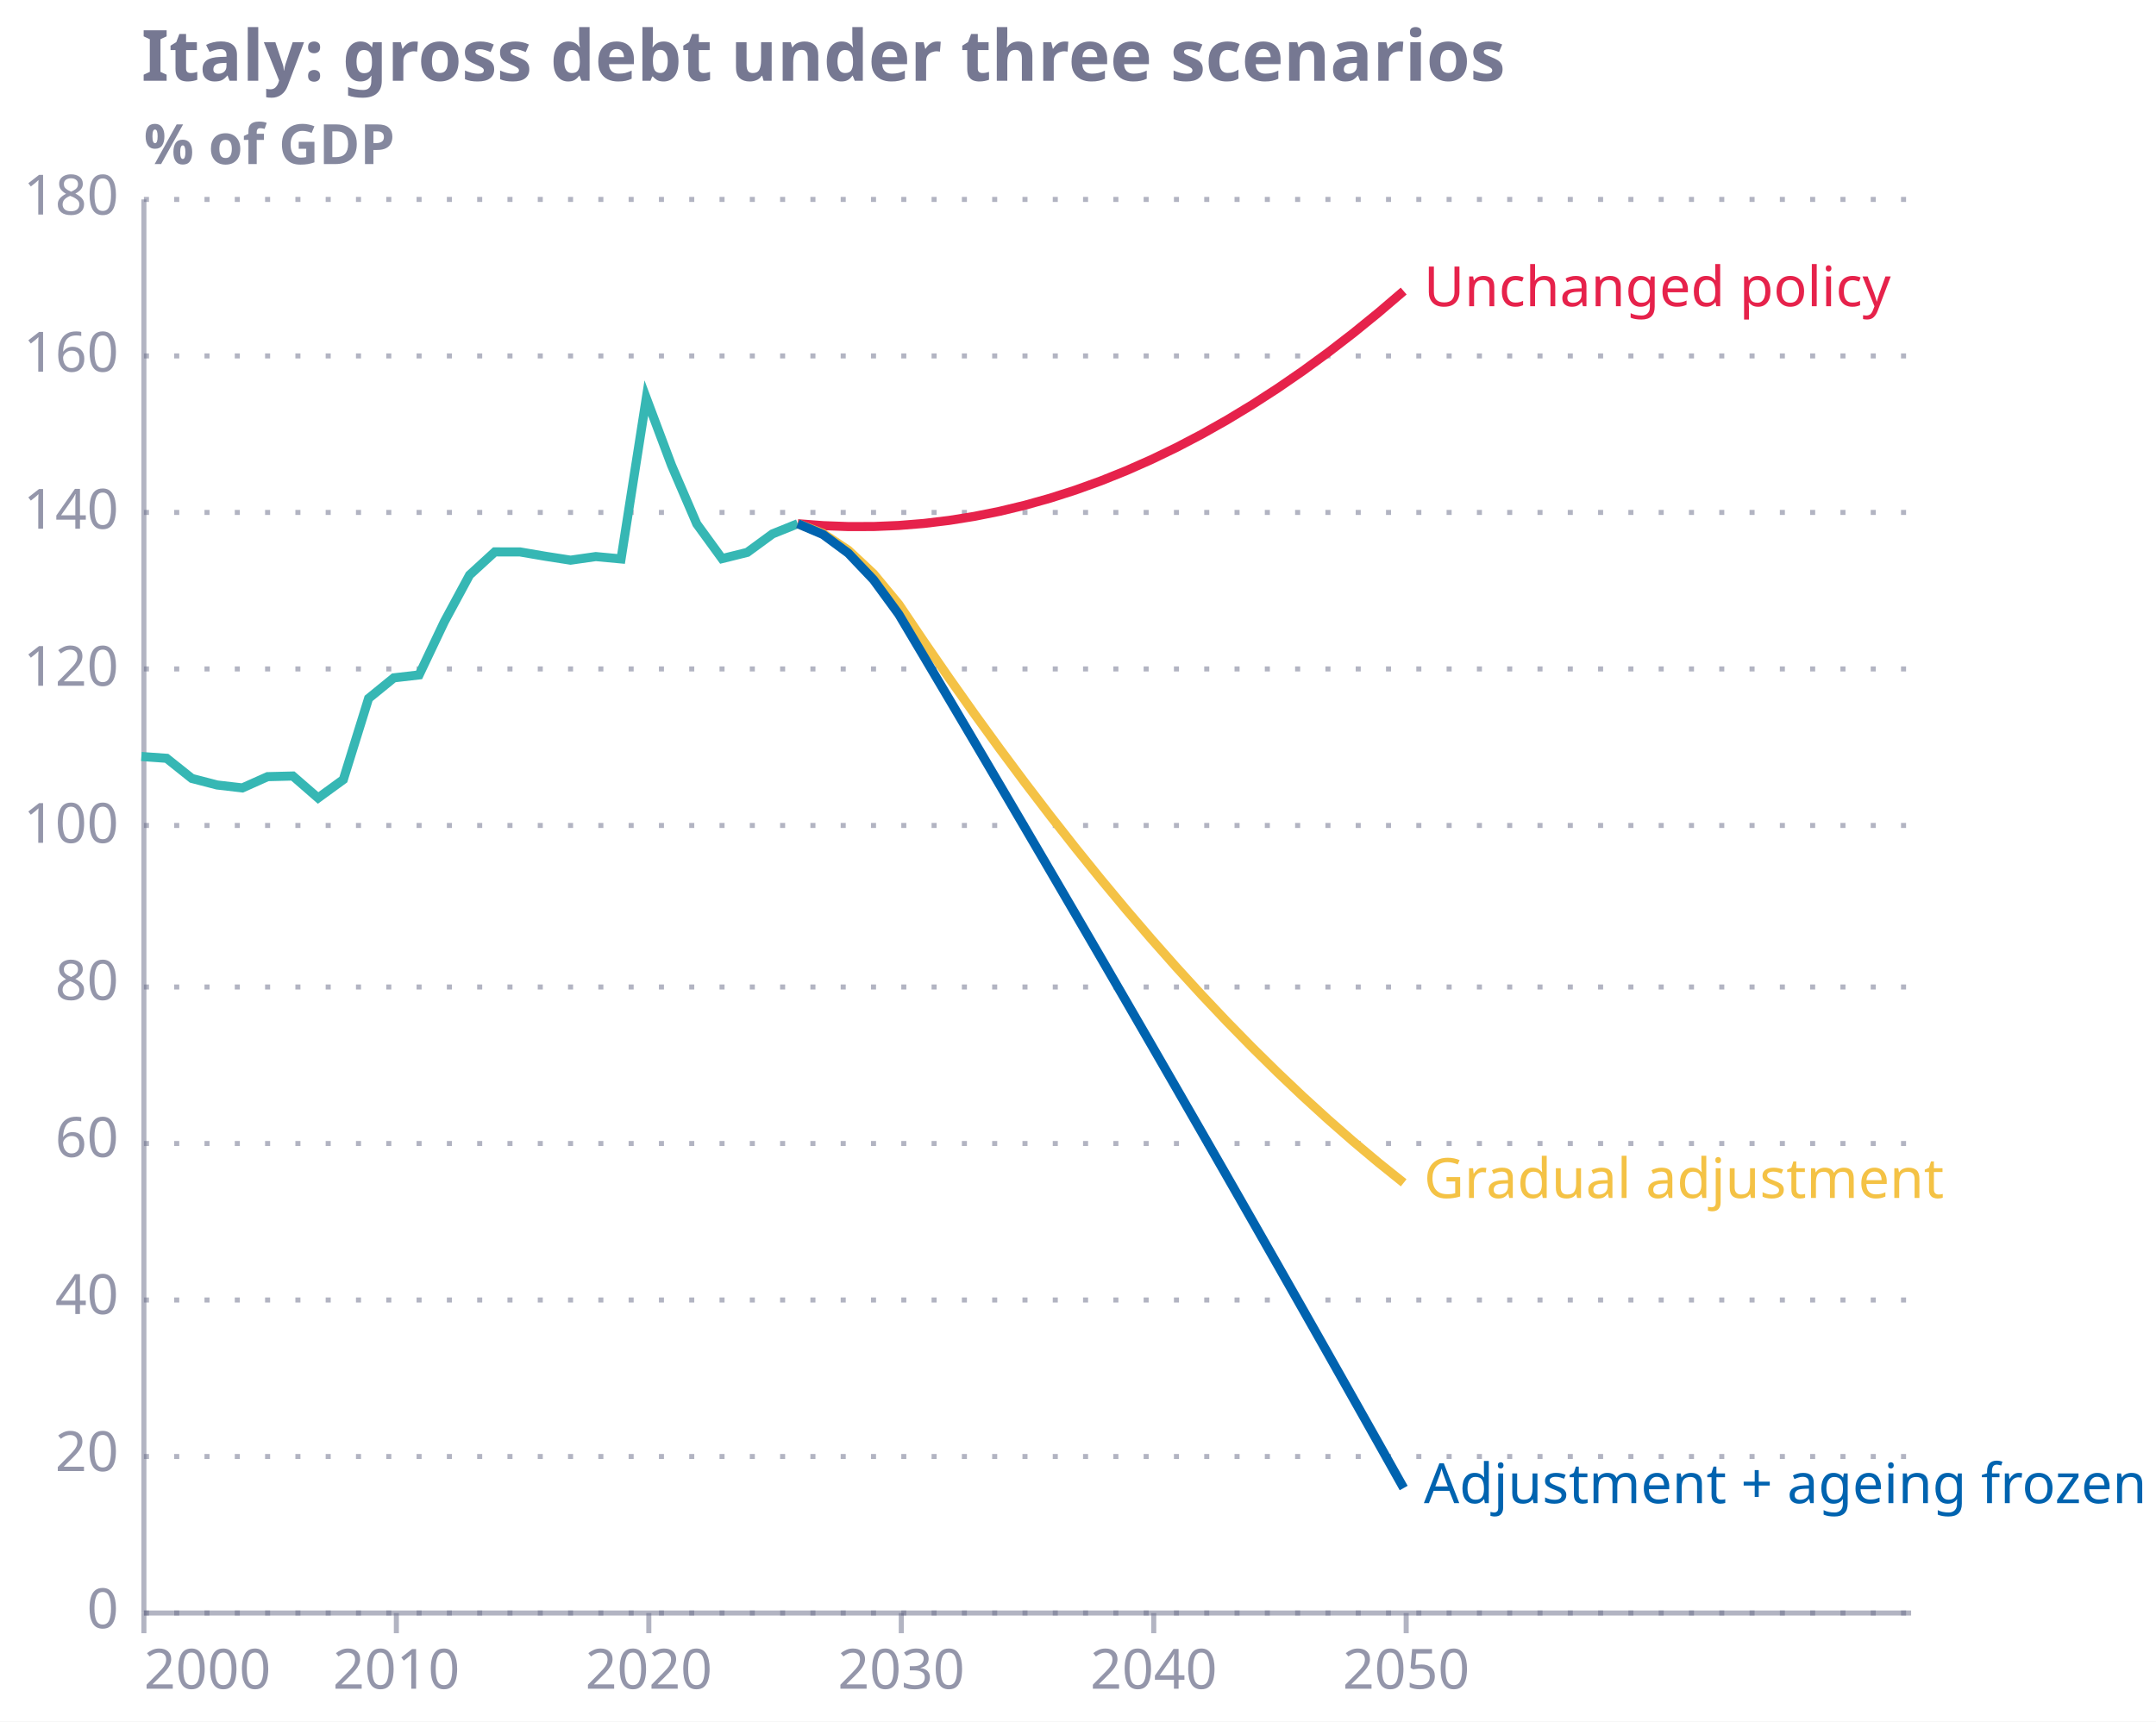
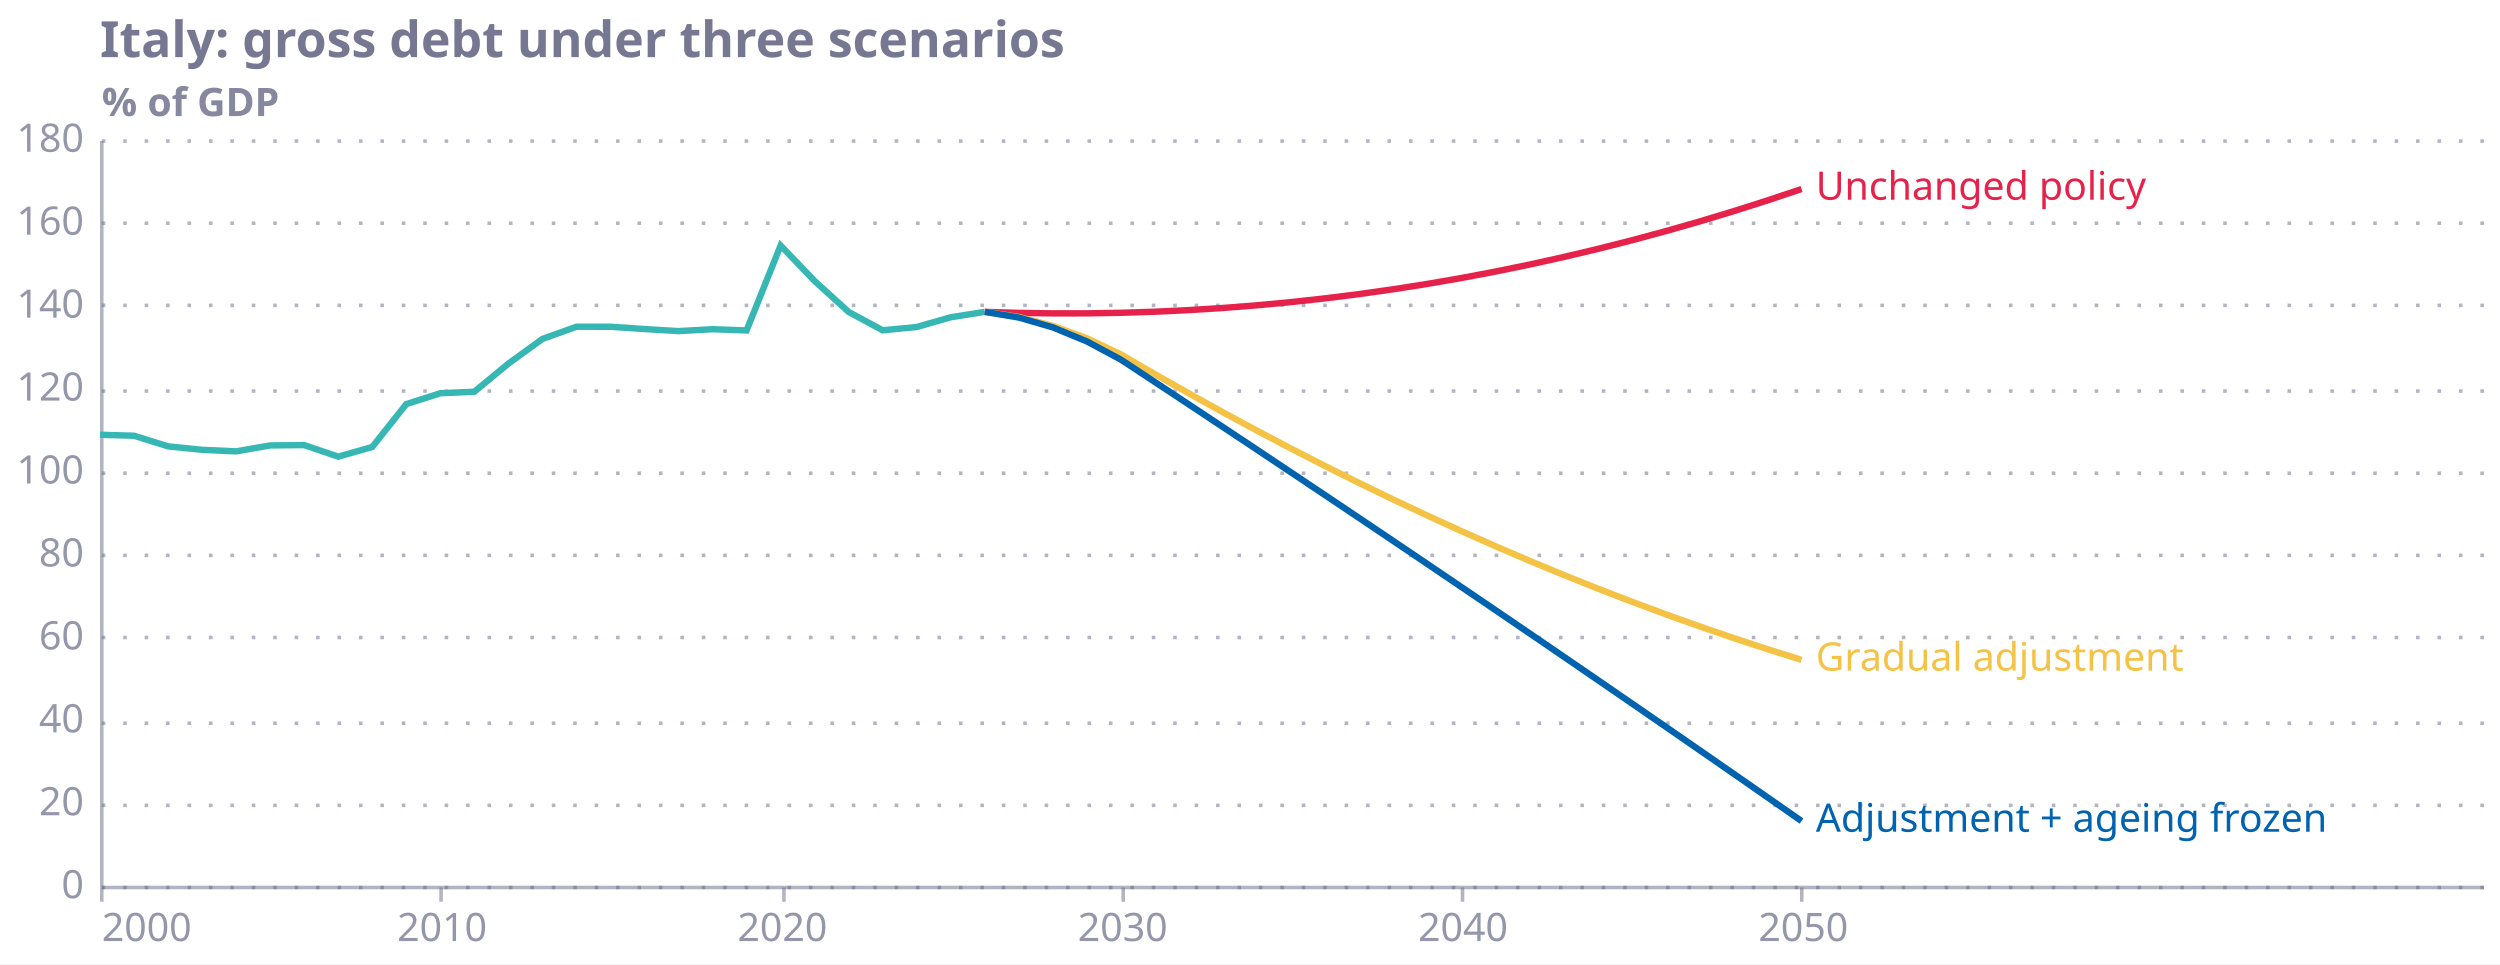
- <svg xmlns="http://www.w3.org/2000/svg" version="1.1" class="marks" width="427" height="341" viewBox="0 0 427 341">
-   <rect width="427" height="341" fill="white" />
+ <svg xmlns="http://www.w3.org/2000/svg" version="1.1" class="marks" width="700" height="270" viewBox="0 0 700 270">
+   <rect width="700" height="270" fill="white" />
  <g fill="none" stroke-miterlimit="10" transform="translate(28,39)">
    <g class="mark-group role-frame root" role="graphics-object" aria-roledescription="group mark container">
      <g transform="translate(0,0)">
-         <path class="background" aria-hidden="true" d="M0,0h350v280h-350Z" />
+         <path class="background" aria-hidden="true" d="M0,0h667v209h-667Z" />
        <g>
          <g class="mark-group role-axis" aria-hidden="true">
            <g transform="translate(0.5,0.5)">
              <path class="background" aria-hidden="true" d="M0,0h0v0h0Z" pointer-events="none" />
              <g>
                <g class="mark-rule role-axis-grid" pointer-events="none">
-                   <line transform="translate(0,280)" x2="350" y2="0" stroke="#676A86" stroke-opacity="0.5" stroke-width="1" stroke-dasharray="1,5" opacity="1" />
-                   <line transform="translate(0,249)" x2="350" y2="0" stroke="#676A86" stroke-opacity="0.5" stroke-width="1" stroke-dasharray="1,5" opacity="1" />
-                   <line transform="translate(0,218)" x2="350" y2="0" stroke="#676A86" stroke-opacity="0.5" stroke-width="1" stroke-dasharray="1,5" opacity="1" />
-                   <line transform="translate(0,187)" x2="350" y2="0" stroke="#676A86" stroke-opacity="0.5" stroke-width="1" stroke-dasharray="1,5" opacity="1" />
-                   <line transform="translate(0,156)" x2="350" y2="0" stroke="#676A86" stroke-opacity="0.5" stroke-width="1" stroke-dasharray="1,5" opacity="1" />
-                   <line transform="translate(0,124)" x2="350" y2="0" stroke="#676A86" stroke-opacity="0.5" stroke-width="1" stroke-dasharray="1,5" opacity="1" />
-                   <line transform="translate(0,93)" x2="350" y2="0" stroke="#676A86" stroke-opacity="0.5" stroke-width="1" stroke-dasharray="1,5" opacity="1" />
-                   <line transform="translate(0,62)" x2="350" y2="0" stroke="#676A86" stroke-opacity="0.5" stroke-width="1" stroke-dasharray="1,5" opacity="1" />
-                   <line transform="translate(0,31)" x2="350" y2="0" stroke="#676A86" stroke-opacity="0.5" stroke-width="1" stroke-dasharray="1,5" opacity="1" />
-                   <line transform="translate(0,0)" x2="350" y2="0" stroke="#676A86" stroke-opacity="0.5" stroke-width="1" stroke-dasharray="1,5" opacity="1" />
+                   <line transform="translate(0,209)" x2="667" y2="0" stroke="#676A86" stroke-opacity="0.5" stroke-width="1" stroke-dasharray="1,5" opacity="1" />
+                   <line transform="translate(0,186)" x2="667" y2="0" stroke="#676A86" stroke-opacity="0.5" stroke-width="1" stroke-dasharray="1,5" opacity="1" />
+                   <line transform="translate(0,163)" x2="667" y2="0" stroke="#676A86" stroke-opacity="0.5" stroke-width="1" stroke-dasharray="1,5" opacity="1" />
+                   <line transform="translate(0,139)" x2="667" y2="0" stroke="#676A86" stroke-opacity="0.5" stroke-width="1" stroke-dasharray="1,5" opacity="1" />
+                   <line transform="translate(0,116)" x2="667" y2="0" stroke="#676A86" stroke-opacity="0.5" stroke-width="1" stroke-dasharray="1,5" opacity="1" />
+                   <line transform="translate(0,93)" x2="667" y2="0" stroke="#676A86" stroke-opacity="0.5" stroke-width="1" stroke-dasharray="1,5" opacity="1" />
+                   <line transform="translate(0,70)" x2="667" y2="0" stroke="#676A86" stroke-opacity="0.5" stroke-width="1" stroke-dasharray="1,5" opacity="1" />
+                   <line transform="translate(0,46)" x2="667" y2="0" stroke="#676A86" stroke-opacity="0.5" stroke-width="1" stroke-dasharray="1,5" opacity="1" />
+                   <line transform="translate(0,23)" x2="667" y2="0" stroke="#676A86" stroke-opacity="0.5" stroke-width="1" stroke-dasharray="1,5" opacity="1" />
+                   <line transform="translate(0,0)" x2="667" y2="0" stroke="#676A86" stroke-opacity="0.5" stroke-width="1" stroke-dasharray="1,5" opacity="1" />
                </g>
              </g>
              <path class="foreground" aria-hidden="true" d="" pointer-events="none" display="none" />
            </g>
          </g>
          <g class="mark-group role-axis" role="graphics-symbol" aria-roledescription="axis" aria-label="X-axis for a linear scale with values from 2000 to 2070">
-             <g transform="translate(0.5,280.5)">
+             <g transform="translate(0.5,209.5)">
              <path class="background" aria-hidden="true" d="M0,0h0v0h0Z" pointer-events="none" />
              <g>
                <g class="mark-rule role-axis-tick" pointer-events="none">
                  <line transform="translate(0,0)" x2="0" y2="4" stroke="#676A86" stroke-opacity="0.5" stroke-width="1" opacity="1" />
-                   <line transform="translate(50,0)" x2="0" y2="4" stroke="#676A86" stroke-opacity="0.5" stroke-width="1" opacity="1" />
-                   <line transform="translate(100,0)" x2="0" y2="4" stroke="#676A86" stroke-opacity="0.5" stroke-width="1" opacity="1" />
-                   <line transform="translate(150,0)" x2="0" y2="4" stroke="#676A86" stroke-opacity="0.5" stroke-width="1" opacity="1" />
-                   <line transform="translate(200,0)" x2="0" y2="4" stroke="#676A86" stroke-opacity="0.5" stroke-width="1" opacity="1" />
-                   <line transform="translate(250,0)" x2="0" y2="4" stroke="#676A86" stroke-opacity="0.5" stroke-width="1" opacity="1" />
+                   <line transform="translate(95,0)" x2="0" y2="4" stroke="#676A86" stroke-opacity="0.5" stroke-width="1" opacity="1" />
+                   <line transform="translate(191,0)" x2="0" y2="4" stroke="#676A86" stroke-opacity="0.5" stroke-width="1" opacity="1" />
+                   <line transform="translate(286,0)" x2="0" y2="4" stroke="#676A86" stroke-opacity="0.5" stroke-width="1" opacity="1" />
+                   <line transform="translate(381,0)" x2="0" y2="4" stroke="#676A86" stroke-opacity="0.5" stroke-width="1" opacity="1" />
+                   <line transform="translate(476,0)" x2="0" y2="4" stroke="#676A86" stroke-opacity="0.5" stroke-width="1" opacity="1" />
                </g>
                <g class="mark-text role-axis-label" pointer-events="none">
                  <text text-anchor="start" transform="translate(0,15)" font-family="Circular Std" font-size="11px" fill="#676A86" fill-opacity="0.7" opacity="1">2000</text>
-                   <text text-anchor="middle" transform="translate(50,15)" font-family="Circular Std" font-size="11px" fill="#676A86" fill-opacity="0.7" opacity="1">2010</text>
-                   <text text-anchor="middle" transform="translate(100,15)" font-family="Circular Std" font-size="11px" fill="#676A86" fill-opacity="0.7" opacity="1">2020</text>
-                   <text text-anchor="middle" transform="translate(150,15)" font-family="Circular Std" font-size="11px" fill="#676A86" fill-opacity="0.7" opacity="1">2030</text>
-                   <text text-anchor="middle" transform="translate(200,15)" font-family="Circular Std" font-size="11px" fill="#676A86" fill-opacity="0.7" opacity="1">2040</text>
-                   <text text-anchor="middle" transform="translate(250,15)" font-family="Circular Std" font-size="11px" fill="#676A86" fill-opacity="0.7" opacity="1">2050</text>
+                   <text text-anchor="middle" transform="translate(95.28571,15)" font-family="Circular Std" font-size="11px" fill="#676A86" fill-opacity="0.7" opacity="1">2010</text>
+                   <text text-anchor="middle" transform="translate(190.5714,15)" font-family="Circular Std" font-size="11px" fill="#676A86" fill-opacity="0.7" opacity="1">2020</text>
+                   <text text-anchor="middle" transform="translate(285.8571,15)" font-family="Circular Std" font-size="11px" fill="#676A86" fill-opacity="0.7" opacity="1">2030</text>
+                   <text text-anchor="middle" transform="translate(381.1429,15)" font-family="Circular Std" font-size="11px" fill="#676A86" fill-opacity="0.7" opacity="1">2040</text>
+                   <text text-anchor="middle" transform="translate(476.4286,15)" font-family="Circular Std" font-size="11px" fill="#676A86" fill-opacity="0.7" opacity="1">2050</text>
                </g>
                <g class="mark-rule role-axis-domain" pointer-events="none">
-                   <line transform="translate(0,0)" x2="350" y2="0" stroke="#676A86" stroke-opacity="0.5" stroke-width="1" opacity="1" />
+                   <line transform="translate(0,0)" x2="667" y2="0" stroke="#676A86" stroke-opacity="0.5" stroke-width="1" opacity="1" />
                </g>
              </g>
              <path class="foreground" aria-hidden="true" d="" pointer-events="none" display="none" />
            </g>
          </g>
          <g class="mark-group role-axis" role="graphics-symbol" aria-roledescription="axis" aria-label="Y-axis titled '% of GDP' for a linear scale with values from 0 to 180">
            <g transform="translate(0.5,0.5)">
              <path class="background" aria-hidden="true" d="M0,0h0v0h0Z" pointer-events="none" />
              <g>
                <g class="mark-text role-axis-label" pointer-events="none">
-                   <text text-anchor="end" transform="translate(-5,283)" font-family="Circular Std" font-size="11px" fill="#676A86" fill-opacity="0.7" opacity="1">0</text>
-                   <text text-anchor="end" transform="translate(-5,251.8889)" font-family="Circular Std" font-size="11px" fill="#676A86" fill-opacity="0.7" opacity="1">20</text>
-                   <text text-anchor="end" transform="translate(-5,220.7778)" font-family="Circular Std" font-size="11px" fill="#676A86" fill-opacity="0.7" opacity="1">40</text>
-                   <text text-anchor="end" transform="translate(-5,189.6667)" font-family="Circular Std" font-size="11px" fill="#676A86" fill-opacity="0.7" opacity="1">60</text>
-                   <text text-anchor="end" transform="translate(-5,158.5556)" font-family="Circular Std" font-size="11px" fill="#676A86" fill-opacity="0.7" opacity="1">80</text>
-                   <text text-anchor="end" transform="translate(-5,127.4444)" font-family="Circular Std" font-size="11px" fill="#676A86" fill-opacity="0.7" opacity="1">100</text>
-                   <text text-anchor="end" transform="translate(-5,96.33333)" font-family="Circular Std" font-size="11px" fill="#676A86" fill-opacity="0.7" opacity="1">120</text>
-                   <text text-anchor="end" transform="translate(-5,65.22222)" font-family="Circular Std" font-size="11px" fill="#676A86" fill-opacity="0.7" opacity="1">140</text>
-                   <text text-anchor="end" transform="translate(-5,34.11111)" font-family="Circular Std" font-size="11px" fill="#676A86" fill-opacity="0.7" opacity="1">160</text>
+                   <text text-anchor="end" transform="translate(-5,212)" font-family="Circular Std" font-size="11px" fill="#676A86" fill-opacity="0.7" opacity="1">0</text>
+                   <text text-anchor="end" transform="translate(-5,188.7778)" font-family="Circular Std" font-size="11px" fill="#676A86" fill-opacity="0.7" opacity="1">20</text>
+                   <text text-anchor="end" transform="translate(-5,165.5556)" font-family="Circular Std" font-size="11px" fill="#676A86" fill-opacity="0.7" opacity="1">40</text>
+                   <text text-anchor="end" transform="translate(-5,142.3333)" font-family="Circular Std" font-size="11px" fill="#676A86" fill-opacity="0.7" opacity="1">60</text>
+                   <text text-anchor="end" transform="translate(-5,119.1111)" font-family="Circular Std" font-size="11px" fill="#676A86" fill-opacity="0.7" opacity="1">80</text>
+                   <text text-anchor="end" transform="translate(-5,95.88889)" font-family="Circular Std" font-size="11px" fill="#676A86" fill-opacity="0.7" opacity="1">100</text>
+                   <text text-anchor="end" transform="translate(-5,72.66667)" font-family="Circular Std" font-size="11px" fill="#676A86" fill-opacity="0.7" opacity="1">120</text>
+                   <text text-anchor="end" transform="translate(-5,49.44444)" font-family="Circular Std" font-size="11px" fill="#676A86" fill-opacity="0.7" opacity="1">140</text>
+                   <text text-anchor="end" transform="translate(-5,26.22222)" font-family="Circular Std" font-size="11px" fill="#676A86" fill-opacity="0.7" opacity="1">160</text>
                  <text text-anchor="end" transform="translate(-5,3)" font-family="Circular Std" font-size="11px" fill="#676A86" fill-opacity="0.7" opacity="1">180</text>
                </g>
                <g class="mark-rule role-axis-domain" pointer-events="none">
-                   <line transform="translate(0,280)" x2="0" y2="-280" stroke="#676A86" stroke-opacity="0.5" stroke-width="1" opacity="1" />
+                   <line transform="translate(0,209)" x2="0" y2="-209" stroke="#676A86" stroke-opacity="0.5" stroke-width="1" opacity="1" />
                </g>
                <g class="mark-text role-axis-title" pointer-events="none">
                  <text text-anchor="start" transform="translate(0,-7)" font-family="Circular Std" font-size="11px" font-weight="bold" fill="#676A86" fill-opacity="0.8" opacity="1">% of GDP</text>
                </g>
              </g>
              <path class="foreground" aria-hidden="true" d="" pointer-events="none" display="none" />
            </g>
          </g>
          <g class="mark-group role-scope layer_0_pathgroup" role="graphics-object" aria-roledescription="group mark container">
            <g transform="translate(0,0)">
-               <path class="background" aria-hidden="true" d="M0,0h350v280h-350Z" />
+               <path class="background" aria-hidden="true" d="M0,0h667v209h-667Z" />
              <g>
                <g class="mark-line role-mark layer_0_marks" role="graphics-object" aria-roledescription="line mark container">
-                   <path aria-label="year: 2000; % of GDP: 108.743; series: Outturn" role="graphics-symbol" aria-roledescription="line mark" d="M0,110.844L5,111.202L10,115.192L15,116.489L20,117.068L25,114.836L30,114.711L35,119.056L40,115.418L45,99.336L50,95.265L55,94.688L60,84.154L65,74.894L70,70.316L75,70.327L80,71.181L85,71.957L90,71.244L95,71.711L100,39.853L105,53.17L110,64.78L115,71.652L120,70.412L125,66.752L130,64.736" stroke="#36B7B4" stroke-width="1.8" />
+                   <path aria-label="year: 2000; % of GDP: 108.743; series: Outturn" role="graphics-symbol" aria-roledescription="line mark" d="M0,82.737L9.529,83.004L19.057,85.983L28.586,86.951L38.114,87.383L47.643,85.717L57.171,85.624L66.7,88.867L76.229,86.151L85.757,74.147L95.286,71.109L104.814,70.678L114.343,62.815L123.871,55.903L133.4,52.486L142.929,52.494L152.457,53.131L161.986,53.711L171.514,53.179L181.043,53.527L190.571,29.748L200.1,39.688L209.629,48.353L219.157,53.483L228.686,52.558L238.214,49.826L247.743,48.321" stroke="#36B7B4" stroke-width="1.8" />
                </g>
              </g>
              <path class="foreground" aria-hidden="true" d="" display="none" />
            </g>
            <g transform="translate(0,0)">
-               <path class="background" aria-hidden="true" d="M0,0h350v280h-350Z" />
+               <path class="background" aria-hidden="true" d="M0,0h667v209h-667Z" />
              <g>
                <g class="mark-line role-mark layer_0_marks" role="graphics-object" aria-roledescription="line mark container">
-                   <path aria-label="year: 2026; % of GDP: 138.384; series: Unchanged policy" role="graphics-symbol" aria-roledescription="line mark" d="M130,64.736L135,65.118L140,65.303L145,65.293L150,65.085L155,64.68L160,64.077L165,63.275L170,62.274L175,61.073L180,59.671L185,58.068L190,56.264L195,54.257L200,52.047L205,49.634L210,47.017L215,44.195L220,41.167L225,37.934L230,34.493L235,30.846L240,26.991L245,22.927L250,18.654" stroke="#E6224B" stroke-width="1.8" />
+                   <path aria-label="year: 2026; % of GDP: 138.384; series: Unchanged policy" role="graphics-symbol" aria-roledescription="line mark" d="M247.743,48.321L257.271,48.606L266.8,48.744L276.329,48.736L285.857,48.581L295.386,48.279L304.914,47.829L314.443,47.23L323.971,46.483L333.5,45.586L343.029,44.54L352.557,43.344L362.086,41.997L371.614,40.499L381.143,38.85L390.671,37.048L400.2,35.095L409.729,32.988L419.257,30.728L428.786,28.315L438.314,25.747L447.843,23.024L457.371,20.147L466.9,17.113L476.429,13.924" stroke="#E6224B" stroke-width="1.8" />
                </g>
              </g>
              <path class="foreground" aria-hidden="true" d="" display="none" />
            </g>
            <g transform="translate(0,0)">
-               <path class="background" aria-hidden="true" d="M0,0h350v280h-350Z" />
+               <path class="background" aria-hidden="true" d="M0,0h667v209h-667Z" />
              <g>
                <g class="mark-line role-mark layer_0_marks" role="graphics-object" aria-roledescription="line mark container">
-                   <path aria-label="year: 2026; % of GDP: 138.384; series: Gradual adjustment" role="graphics-symbol" aria-roledescription="line mark" d="M130,64.736L135,66.673L140,69.975L145,74.645L150,80.687L155,88.107L160,95.352L165,102.422L170,109.316L175,116.033L180,122.574L185,128.938L190,135.124L195,141.132L200,146.96L205,152.61L210,158.079L215,163.368L220,168.475L225,173.402L230,178.146L235,182.707L240,187.085L245,191.28L250,195.29" stroke="#F4C245" stroke-width="1.8" />
+                   <path aria-label="year: 2026; % of GDP: 138.384; series: Gradual adjustment" role="graphics-symbol" aria-roledescription="line mark" d="M247.743,48.321L257.271,49.767L266.8,52.231L276.329,55.717L285.857,60.227L295.386,65.766L304.914,71.173L314.443,76.45L323.971,81.596L333.5,86.611L343.029,91.493L352.557,96.243L362.086,100.86L371.614,105.345L381.143,109.695L390.671,113.912L400.2,117.995L409.729,121.942L419.257,125.755L428.786,129.432L438.314,132.973L447.843,136.378L457.371,139.646L466.9,142.777L476.429,145.77" stroke="#F4C245" stroke-width="1.8" />
                </g>
              </g>
              <path class="foreground" aria-hidden="true" d="" display="none" />
            </g>
            <g transform="translate(0,0)">
-               <path class="background" aria-hidden="true" d="M0,0h350v280h-350Z" />
+               <path class="background" aria-hidden="true" d="M0,0h667v209h-667Z" />
              <g>
                <g class="mark-line role-mark layer_0_marks" role="graphics-object" aria-roledescription="line mark container">
-                   <path aria-label="year: 2026; % of GDP: 138.384; series: Adjustment + ageing frozen" role="graphics-symbol" aria-roledescription="line mark" d="M130,64.736L135,66.87L140,70.566L145,75.829L150,82.662L155,91.072L160,99.508L165,107.968L170,116.454L175,124.965L180,133.502L185,142.065L190,150.653L195,159.267L200,167.907L205,176.573L210,185.264L215,193.982L220,202.726L225,211.496L230,220.293L235,229.116L240,237.965L245,246.841L250,255.743" stroke="#0063AF" stroke-width="1.8" />
+                   <path aria-label="year: 2026; % of GDP: 138.384; series: Adjustment + ageing frozen" role="graphics-symbol" aria-roledescription="line mark" d="M247.743,48.321L257.271,49.914L266.8,52.672L276.329,56.601L285.857,61.702L295.386,67.979L304.914,74.275L314.443,80.591L323.971,86.925L333.5,93.278L343.029,99.65L352.557,106.041L362.086,112.452L371.614,118.881L381.143,125.33L390.671,131.799L400.2,138.287L409.729,144.794L419.257,151.32L428.786,157.867L438.314,164.433L447.843,171.018L457.371,177.624L466.9,184.249L476.429,190.894" stroke="#0063AF" stroke-width="1.8" />
                </g>
              </g>
              <path class="foreground" aria-hidden="true" d="" display="none" />
            </g>
          </g>
          <g class="mark-text role-mark layer_1_marks" role="graphics-object" aria-roledescription="text mark container">
-             <text aria-label="year: 2050; ylab: 15.5936040902; series: Adjustment + ageing frozen" role="graphics-symbol" aria-roledescription="text mark" text-anchor="start" transform="translate(254,258.7433)" font-family="Circular Std" font-size="11px" fill="#0063AF">Adjustment + ageing frozen</text>
-             <text aria-label="year: 2050; ylab: 54.4566368458; series: Gradual adjustment" role="graphics-symbol" aria-roledescription="text mark" text-anchor="start" transform="translate(254,198.2897)" font-family="Circular Std" font-size="11px" fill="#F4C245">Gradual adjustment</text>
-             <text aria-label="year: 2050; ylab: 168.007909052; series: Unchanged policy" role="graphics-symbol" aria-roledescription="text mark" text-anchor="start" transform="translate(254,21.65436)" font-family="Circular Std" font-size="11px" fill="#E6224B">Unchanged policy</text>
+             <text aria-label="year: 2050; ylab: 15.5936040902; series: Adjustment + ageing frozen" role="graphics-symbol" aria-roledescription="text mark" text-anchor="start" transform="translate(480.4286,193.8941)" font-family="Circular Std" font-size="11px" fill="#0063AF">Adjustment + ageing frozen</text>
+             <text aria-label="year: 2050; ylab: 54.4566368458; series: Gradual adjustment" role="graphics-symbol" aria-roledescription="text mark" text-anchor="start" transform="translate(480.4286,148.7698)" font-family="Circular Std" font-size="11px" fill="#F4C245">Gradual adjustment</text>
+             <text aria-label="year: 2050; ylab: 168.007909052; series: Unchanged policy" role="graphics-symbol" aria-roledescription="text mark" text-anchor="start" transform="translate(480.4286,16.92415)" font-family="Circular Std" font-size="11px" fill="#E6224B">Unchanged policy</text>
          </g>
          <g class="mark-group role-title">
            <g transform="translate(0,-34)">
              <path class="background" aria-hidden="true" d="M0,0h0v0h0Z" pointer-events="none" />
              <g>
                <g class="mark-text role-title-text" role="graphics-symbol" aria-roledescription="title" aria-label="Title text 'Italy: gross debt under three scenarios'" pointer-events="none">
                  <text text-anchor="start" transform="translate(0,11)" font-family="Circular Std" font-size="14px" font-weight="bold" fill="#676A86E6" opacity="1">Italy: gross debt under three scenarios</text>
                </g>
              </g>
              <path class="foreground" aria-hidden="true" d="" pointer-events="none" display="none" />
            </g>
          </g>
        </g>
        <path class="foreground" aria-hidden="true" d="" display="none" />
      </g>
    </g>
  </g>
</svg>
